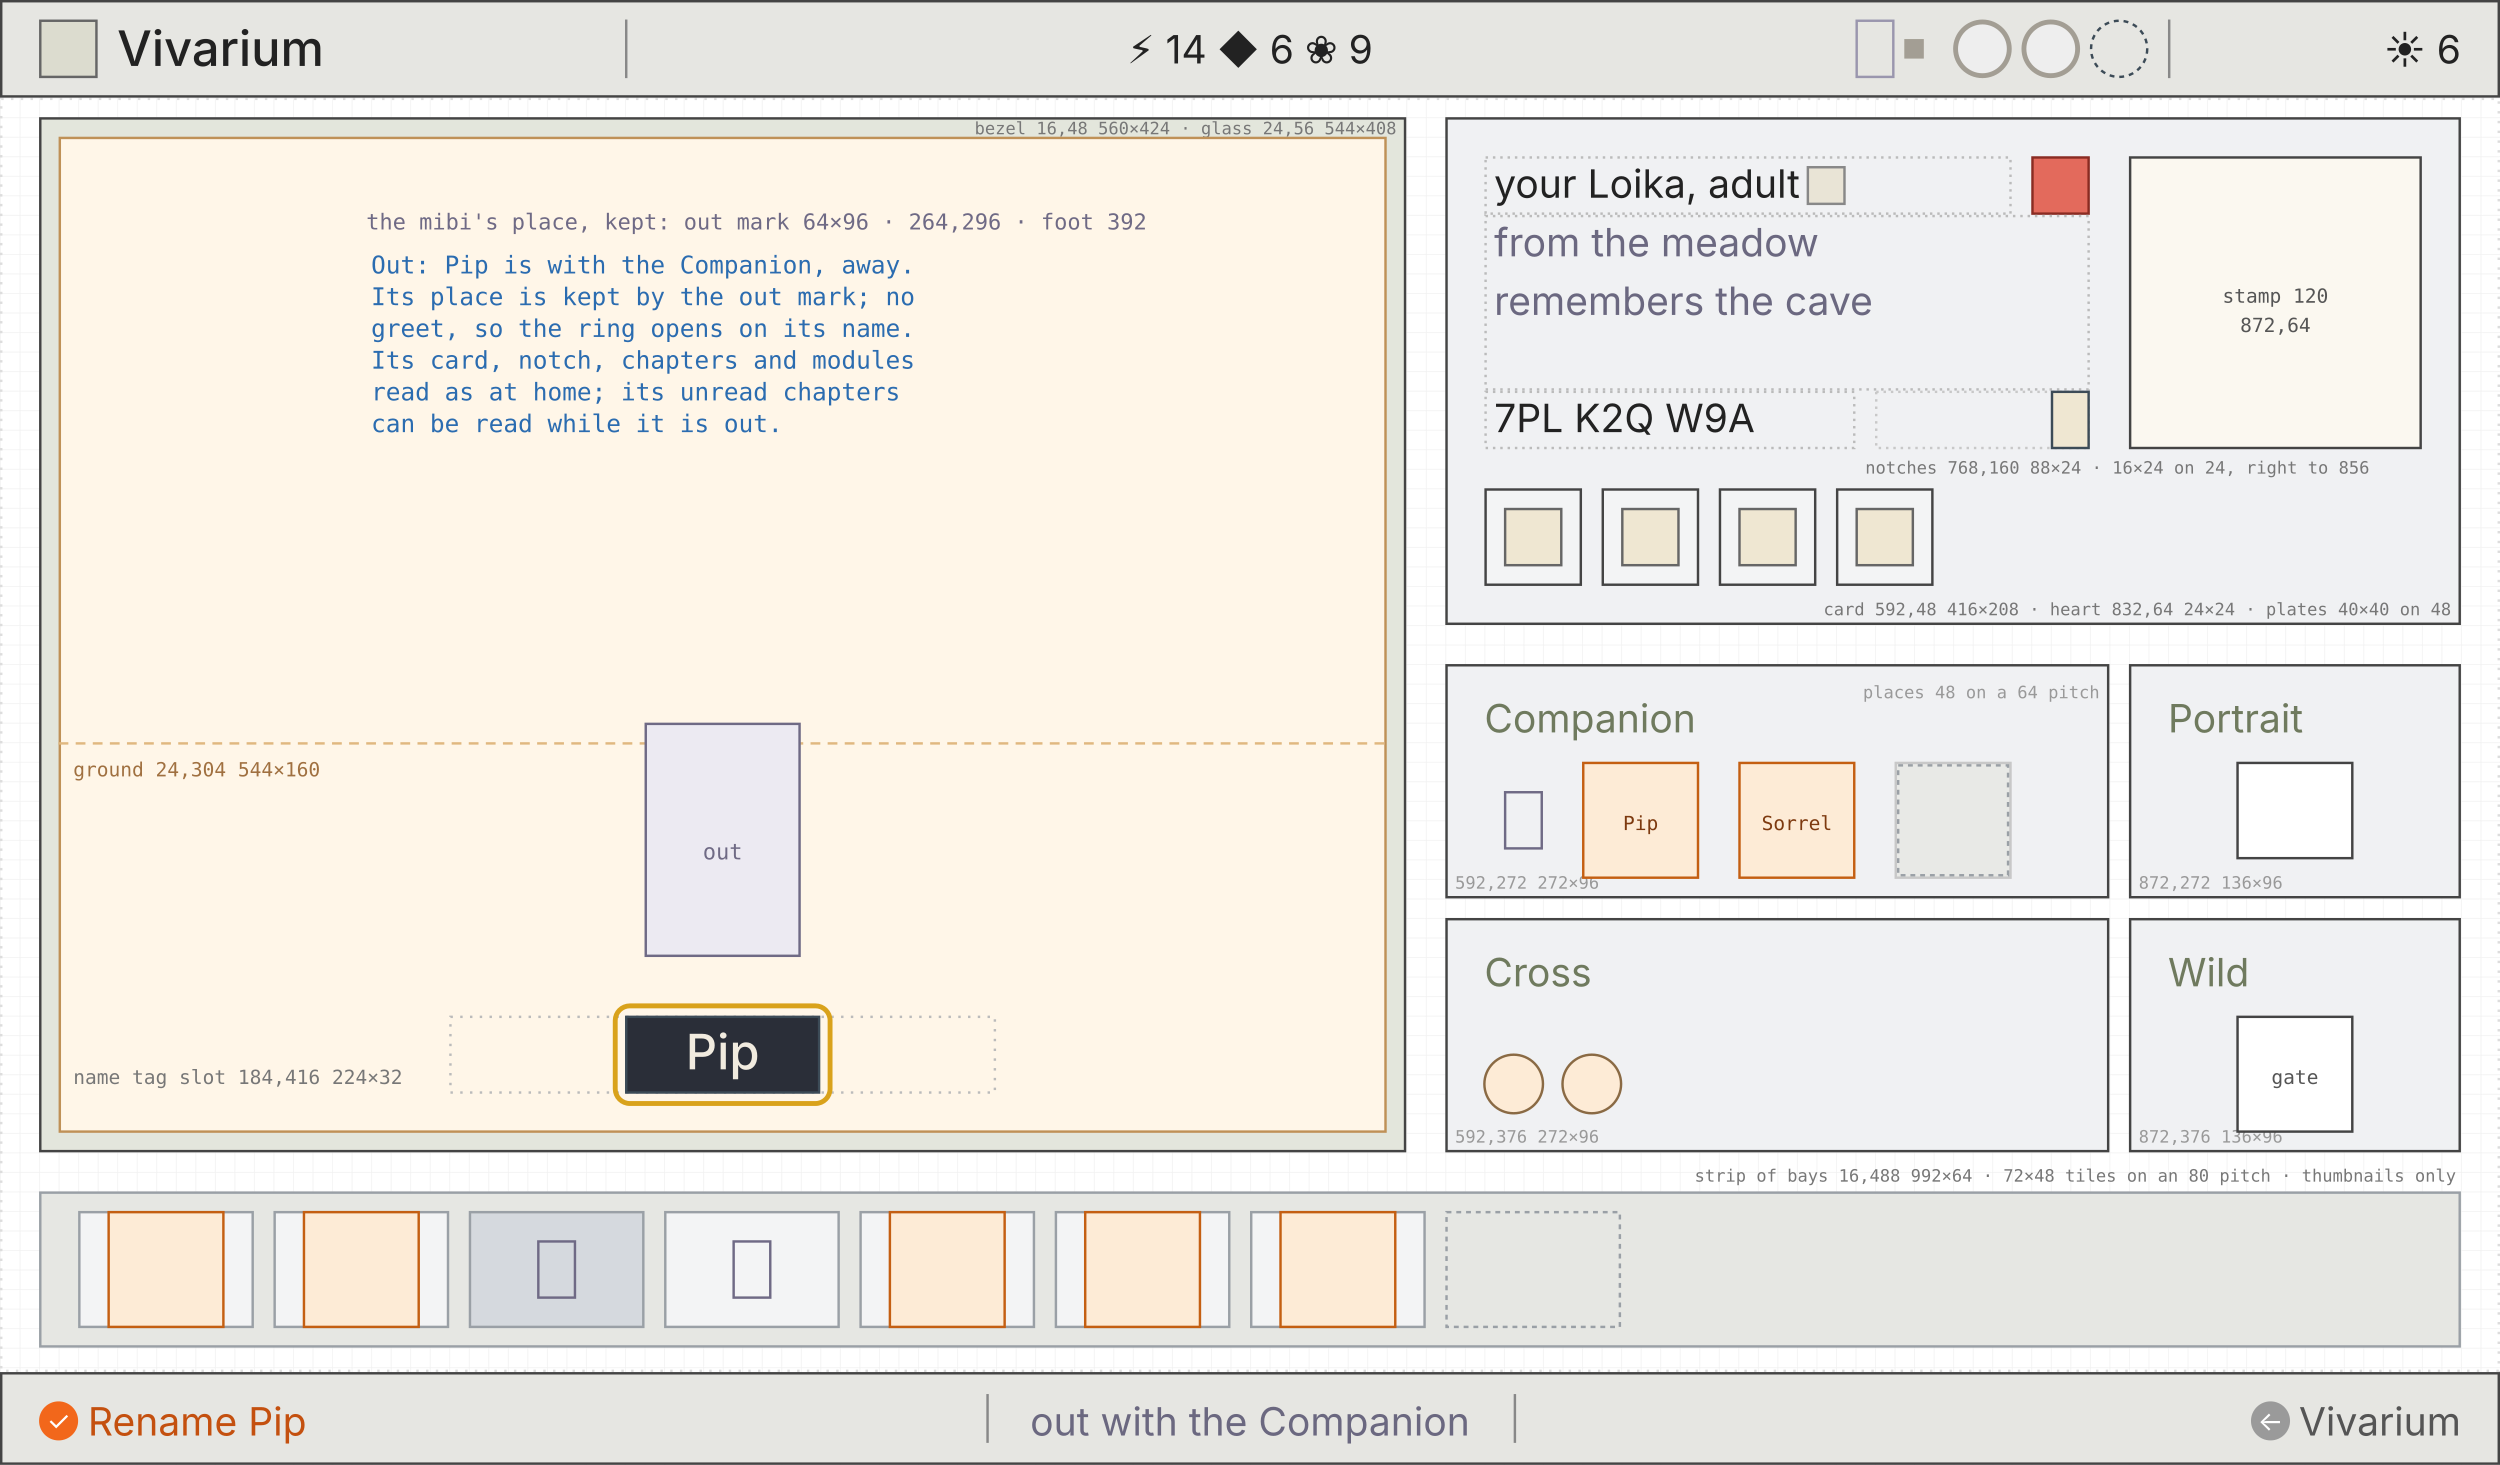
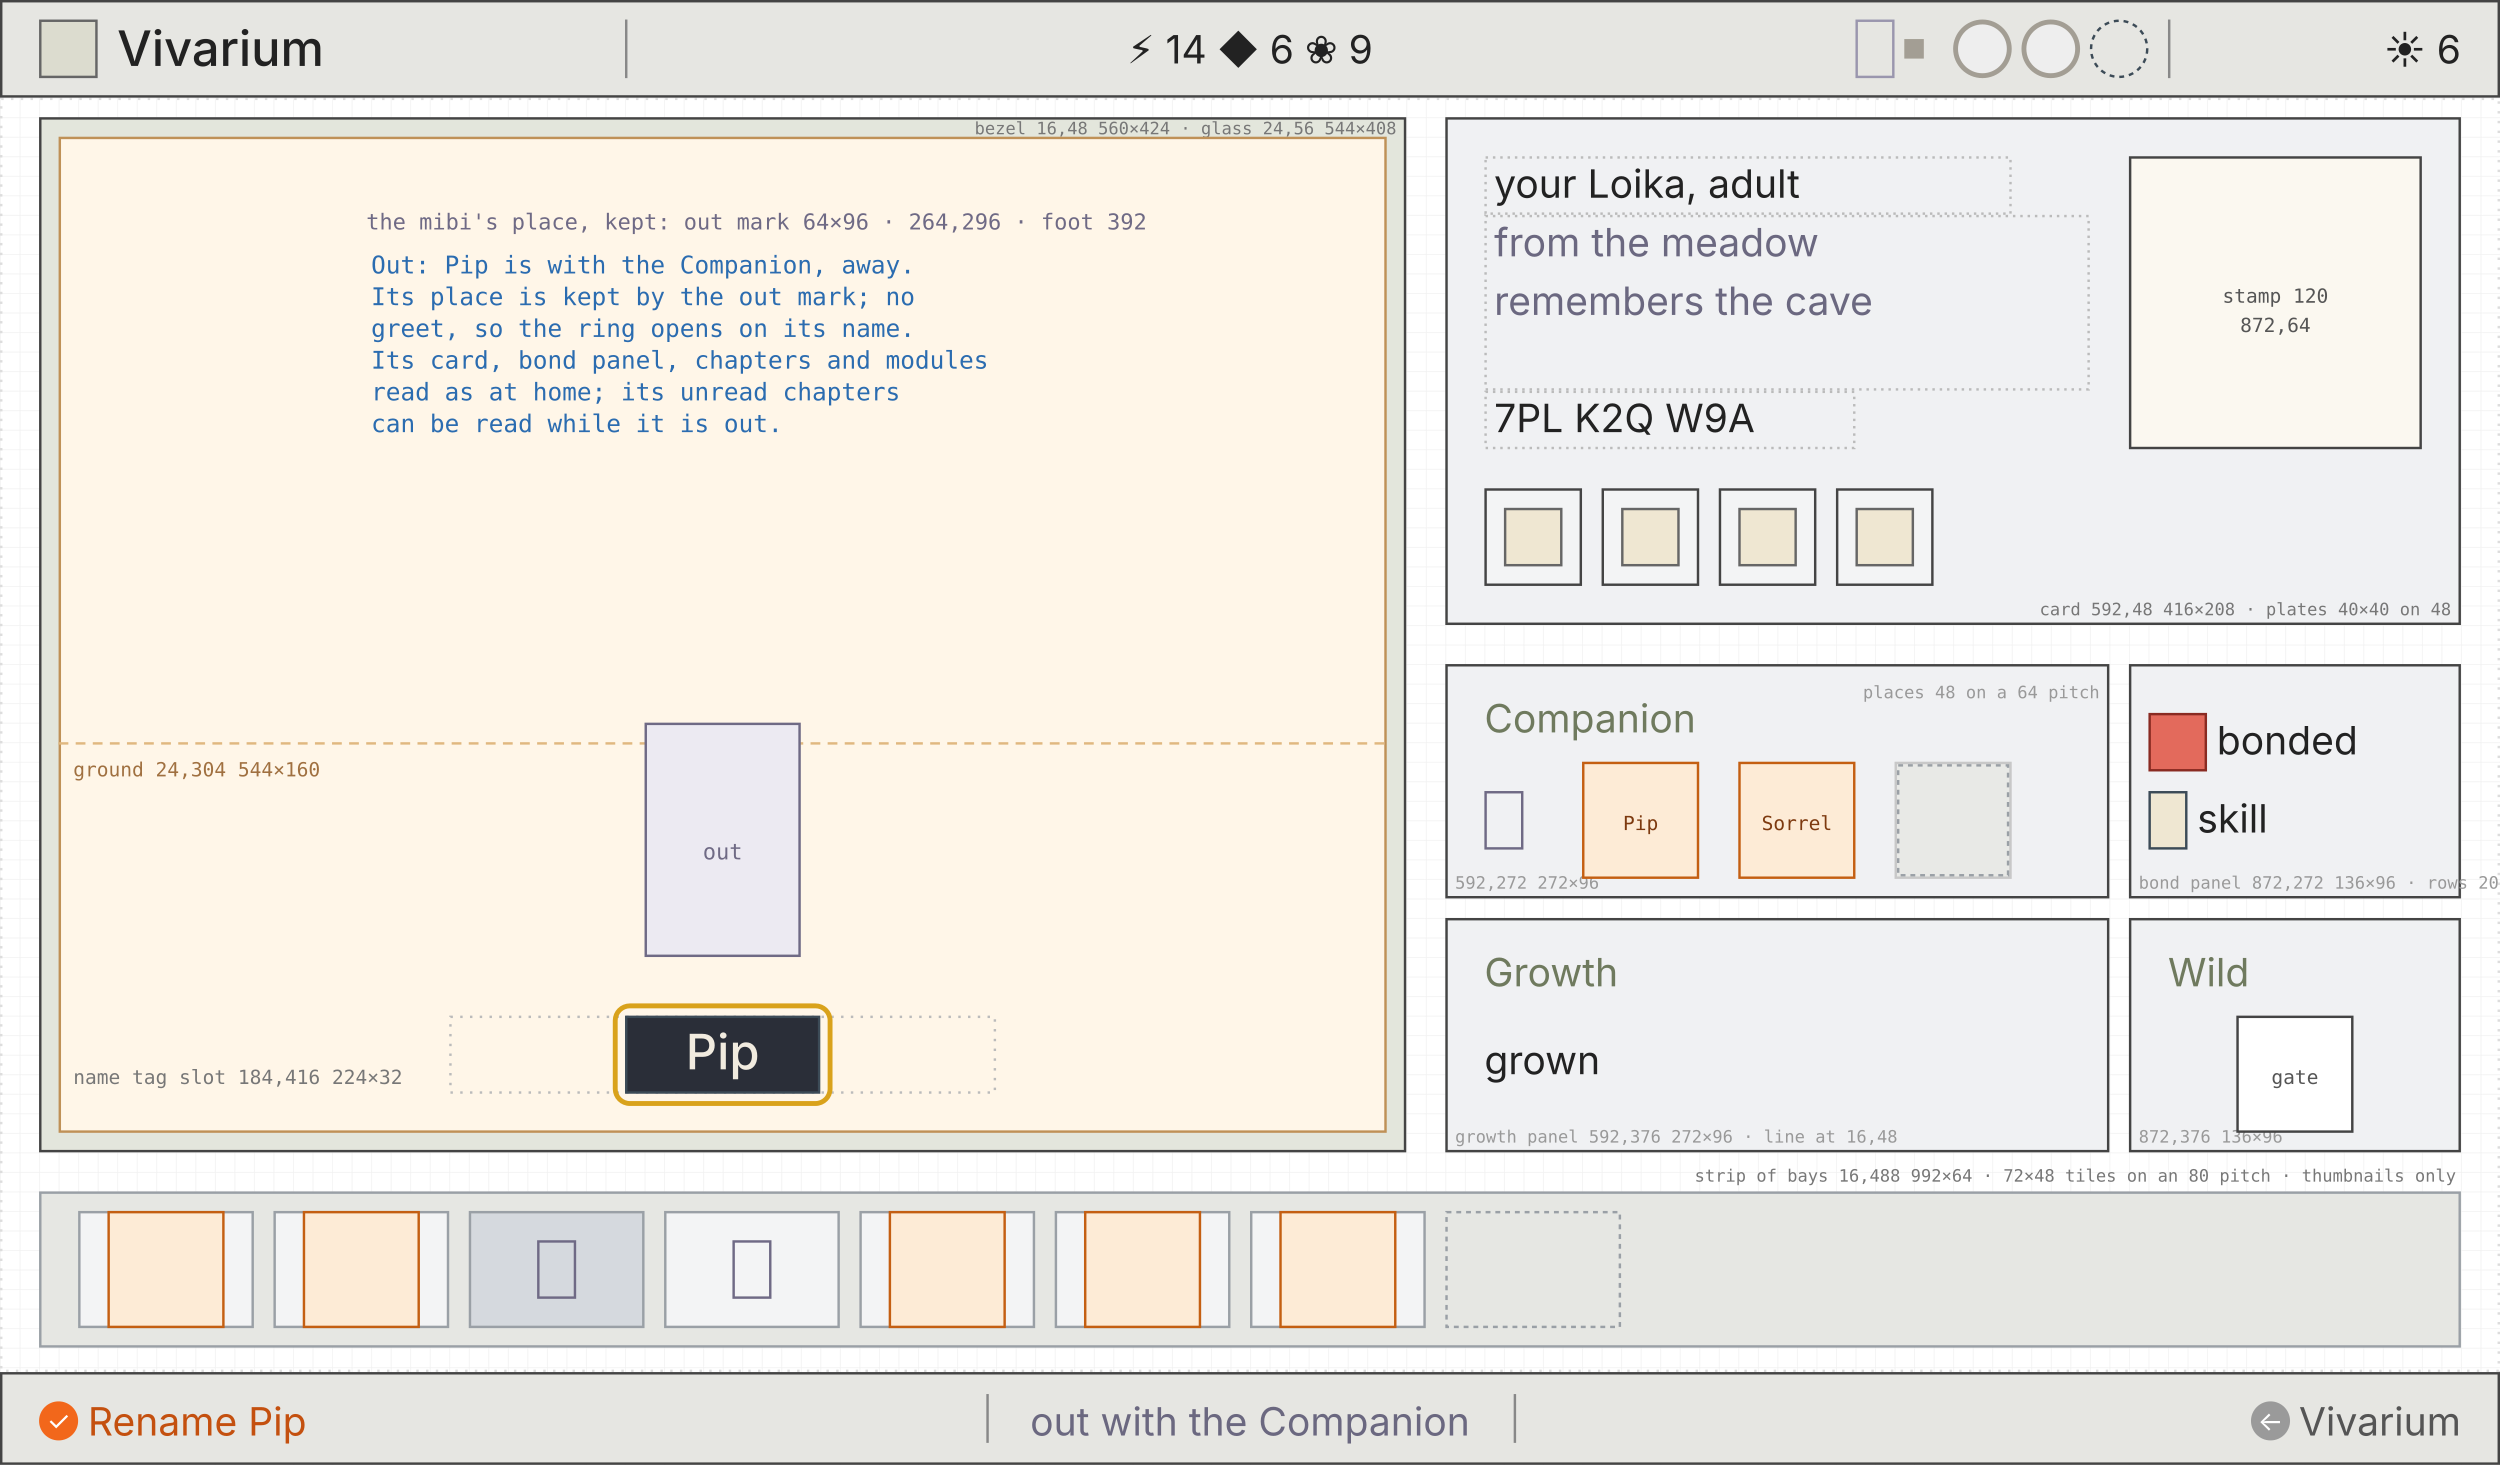
<svg xmlns="http://www.w3.org/2000/svg" viewBox="0 0 1024 600" width="1024" height="600" font-family="Inter, sans-serif">
  <defs>
    <pattern id="g8" width="8" height="8" patternUnits="userSpaceOnUse">
      <path d="M8 0H0V8" fill="none" stroke="#efefef" stroke-width="0.5" />
    </pattern>
  </defs>
  <rect width="1024" height="600" fill="#ffffff" />
  <rect width="1024" height="600" fill="url(#g8)" />
  <rect x="0.5" y="40.5" width="1023" height="521" fill="none" stroke="#ddd" stroke-width="1" stroke-dasharray="1 3" />
  <rect x="16.5" y="48.5" width="559" height="423" fill="#e3e6dc" stroke="#444" stroke-width="1" />
  <text x="572" y="55" font-size="7" fill="#777" text-anchor="end" font-family="DejaVu Sans Mono, ui-monospace, monospace">bezel 16,48 560×424 · glass 24,56 544×408</text>
  <rect x="24.5" y="56.5" width="543" height="407" fill="#fff6e8" stroke="#bf9157" stroke-width="1" />
  <path d="M24 304.5L568 304.5" fill="none" stroke="#e0b880" stroke-width="1" stroke-dasharray="4 3" />
  <text x="30" y="318" font-size="8" fill="#a07040" font-family="DejaVu Sans Mono, ui-monospace, monospace">ground 24,304 544×160</text>
  <rect x="264.5" y="296.5" width="63" height="95" fill="#eceaf2" stroke="#6f6a85" stroke-width="1" />
  <text x="296" y="352" font-size="9" fill="#6f6a85" text-anchor="middle" font-family="DejaVu Sans Mono, ui-monospace, monospace">out</text>
  <text x="150" y="94" font-size="9" fill="#6f6a85" font-family="DejaVu Sans Mono, ui-monospace, monospace">the mibi's place, kept: out mark 64×96 · 264,296 · foot 392</text>
  <text x="152" y="112" font-size="10" fill="#2b6cb0" font-family="DejaVu Sans Mono, ui-monospace, monospace">Out: Pip is with the Companion, away.</text>
  <text x="152" y="125" font-size="10" fill="#2b6cb0" font-family="DejaVu Sans Mono, ui-monospace, monospace">Its place is kept by the out mark; no</text>
  <text x="152" y="138" font-size="10" fill="#2b6cb0" font-family="DejaVu Sans Mono, ui-monospace, monospace">greet, so the ring opens on its name.</text>
-   <text x="152" y="151" font-size="10" fill="#2b6cb0" font-family="DejaVu Sans Mono, ui-monospace, monospace">Its card, notch, chapters and modules</text>
+   <text x="152" y="151" font-size="10" fill="#2b6cb0" font-family="DejaVu Sans Mono, ui-monospace, monospace">Its card, bond panel, chapters and modules</text>
  <text x="152" y="164" font-size="10" fill="#2b6cb0" font-family="DejaVu Sans Mono, ui-monospace, monospace">read as at home; its unread chapters</text>
  <text x="152" y="177" font-size="10" fill="#2b6cb0" font-family="DejaVu Sans Mono, ui-monospace, monospace">can be read while it is out.</text>
  <rect x="184.5" y="416.5" width="223" height="31" fill="none" stroke="#bbb" stroke-width="1" stroke-dasharray="1 3" />
  <rect x="256.5" y="416.5" width="79" height="31" fill="#2a2e38" stroke="#3c4b57" stroke-width="1" />
  <text x="296" y="438" font-size="20" fill="#f1ebdf" text-anchor="middle" font-weight="500">Pip</text>
  <text x="30" y="444" font-size="8" fill="#777" font-family="DejaVu Sans Mono, ui-monospace, monospace">name tag slot 184,416 224×32</text>
  <rect x="252" y="412" width="88" height="40" rx="6" fill="none" stroke="#d9a21b" stroke-width="2" />
  <rect x="592.5" y="48.5" width="415" height="207" fill="#f0f1f3" stroke="#444" stroke-width="1" />
  <rect x="608.5" y="64.5" width="215" height="23" fill="none" stroke="#bbb" stroke-width="1" stroke-dasharray="1 2" />
  <text x="612" y="81" font-size="16" fill="#222">your Loika, adult</text>
-   <rect x="740.5" y="68.5" width="15" height="15" fill="#e9e4d6" stroke="#888" stroke-width="1" />
-   <rect x="832.5" y="64.5" width="23" height="23" fill="#e36a5c" stroke="#8a2b22" stroke-width="1" />
  <rect x="608.5" y="88.5" width="247" height="71" fill="none" stroke="#bbb" stroke-width="1" stroke-dasharray="1 2" />
  <text x="612" y="105" font-size="16" fill="#6b6880">from the meadow</text>
  <text x="612" y="129" font-size="16" fill="#6b6880">remembers the cave</text>
  <rect x="608.5" y="160.5" width="151" height="23" fill="none" stroke="#bbb" stroke-width="1" stroke-dasharray="1 2" />
  <text x="612" y="177" font-size="16" fill="#222">7PL K2Q W9A</text>
-   <rect x="768.5" y="160.5" width="87" height="23" fill="none" stroke="#c8c8c8" stroke-width="1" stroke-dasharray="1 2" />
-   <rect x="840.5" y="160.5" width="15" height="23" fill="#efe7d2" stroke="#3c4b57" stroke-width="1" />
-   <text x="764" y="194" font-size="7" fill="#777" font-family="DejaVu Sans Mono, ui-monospace, monospace">notches 768,160 88×24 · 16×24 on 24, right to 856</text>
  <rect x="872.5" y="64.5" width="119" height="119" fill="#fbf8f0" stroke="#444" stroke-width="1" />
  <text x="932" y="124" font-size="8" fill="#555" text-anchor="middle" font-family="DejaVu Sans Mono, ui-monospace, monospace">stamp 120</text>
  <text x="932" y="136" font-size="8" fill="#555" text-anchor="middle" font-family="DejaVu Sans Mono, ui-monospace, monospace">872,64</text>
  <rect x="608.5" y="200.5" width="39" height="39" fill="#f3f4f5" stroke="#444" stroke-width="1" />
  <rect x="616.5" y="208.5" width="23" height="23" fill="#efe7d2" stroke="#666" stroke-width="1" />
  <rect x="656.5" y="200.5" width="39" height="39" fill="#f3f4f5" stroke="#444" stroke-width="1" />
  <rect x="664.5" y="208.5" width="23" height="23" fill="#efe7d2" stroke="#666" stroke-width="1" />
  <rect x="704.5" y="200.5" width="39" height="39" fill="#f3f4f5" stroke="#444" stroke-width="1" />
  <rect x="712.5" y="208.5" width="23" height="23" fill="#efe7d2" stroke="#666" stroke-width="1" />
  <rect x="752.5" y="200.5" width="39" height="39" fill="#f3f4f5" stroke="#444" stroke-width="1" />
  <rect x="760.5" y="208.5" width="23" height="23" fill="#efe7d2" stroke="#666" stroke-width="1" />
-   <text x="1004" y="252" font-size="7" fill="#777" text-anchor="end" font-family="DejaVu Sans Mono, ui-monospace, monospace">card 592,48 416×208 · heart 832,64 24×24 · plates 40×40 on 48</text>
+   <text x="1004" y="252" font-size="7" fill="#777" text-anchor="end" font-family="DejaVu Sans Mono, ui-monospace, monospace">card 592,48 416×208 · plates 40×40 on 48</text>
  <rect x="592.5" y="272.5" width="271" height="95" fill="#f0f1f3" stroke="#444" stroke-width="1" />
  <text x="608" y="300" font-size="16" fill="#6f7a5e">Companion</text>
  <text x="596" y="364" font-size="7" fill="#999" font-family="DejaVu Sans Mono, ui-monospace, monospace">592,272 272×96</text>
-   <rect x="616.5" y="324.5" width="15" height="23" fill="none" stroke="#6f6a85" stroke-width="1" />
+   <rect x="608.5" y="324.5" width="15" height="23" fill="none" stroke="#6f6a85" stroke-width="1" />
  <rect x="648.5" y="312.5" width="47" height="47" fill="#fdebd6" stroke="#c45f12" stroke-width="1" />
  <text x="672" y="340" font-size="8" fill="#7d3a10" text-anchor="middle" font-family="DejaVu Sans Mono, ui-monospace, monospace">Pip</text>
  <rect x="712.5" y="312.5" width="47" height="47" fill="#fdebd6" stroke="#c45f12" stroke-width="1" />
  <text x="736" y="340" font-size="8" fill="#7d3a10" text-anchor="middle" font-family="DejaVu Sans Mono, ui-monospace, monospace">Sorrel</text>
  <rect x="776.5" y="312.5" width="47" height="47" fill="#e8e9e6" stroke="#c8c8c8" stroke-width="1" />
  <rect x="777.5" y="313.5" width="45" height="45" fill="none" stroke="#9aa0a6" stroke-width="1" stroke-dasharray="2 2" />
  <text x="860" y="286" font-size="7" fill="#999" text-anchor="end" font-family="DejaVu Sans Mono, ui-monospace, monospace">places 48 on a 64 pitch</text>
  <rect x="872.5" y="272.5" width="135" height="95" fill="#f0f1f3" stroke="#444" stroke-width="1" />
-   <text x="888" y="300" font-size="16" fill="#6f7a5e">Portrait</text>
-   <text x="876" y="364" font-size="7" fill="#999" font-family="DejaVu Sans Mono, ui-monospace, monospace">872,272 136×96</text>
-   <rect x="916.5" y="312.5" width="47" height="39" fill="#ffffff" stroke="#444" stroke-width="1" />
+   <rect x="880.5" y="292.5" width="23" height="23" fill="#e36a5c" stroke="#8a2b22" stroke-width="1" />
+   <text x="908" y="309" font-size="16" fill="#222">bonded</text>
+   <rect x="880.5" y="324.5" width="15" height="23" fill="#efe7d2" stroke="#3c4b57" stroke-width="1" />
+   <text x="900" y="341" font-size="16" fill="#222">skill</text>
+   <text x="876" y="364" font-size="7" fill="#999" font-family="DejaVu Sans Mono, ui-monospace, monospace">bond panel 872,272 136×96 · rows 20 and 52</text>
  <rect x="592.5" y="376.5" width="271" height="95" fill="#f0f1f3" stroke="#444" stroke-width="1" />
-   <text x="608" y="404" font-size="16" fill="#6f7a5e">Cross</text>
-   <text x="596" y="468" font-size="7" fill="#999" font-family="DejaVu Sans Mono, ui-monospace, monospace">592,376 272×96</text>
-   <circle cx="620" cy="444" r="12" fill="#fdebd6" stroke="#8a6a44" stroke-width="1" />
-   <circle cx="652" cy="444" r="12" fill="#fdebd6" stroke="#8a6a44" stroke-width="1" />
+   <text x="608" y="404" font-size="16" fill="#6f7a5e">Growth</text>
+   <text x="608" y="440" font-size="16" fill="#222">grown</text>
+   <text x="596" y="468" font-size="7" fill="#999" font-family="DejaVu Sans Mono, ui-monospace, monospace">growth panel 592,376 272×96 · line at 16,48</text>
  <rect x="872.5" y="376.5" width="135" height="95" fill="#f0f1f3" stroke="#444" stroke-width="1" />
  <text x="888" y="404" font-size="16" fill="#6f7a5e">Wild</text>
  <text x="876" y="468" font-size="7" fill="#999" font-family="DejaVu Sans Mono, ui-monospace, monospace">872,376 136×96</text>
  <rect x="916.5" y="416.5" width="47" height="47" fill="#ffffff" stroke="#444" stroke-width="1" />
  <text x="940" y="444" font-size="8" fill="#555" text-anchor="middle" font-family="DejaVu Sans Mono, ui-monospace, monospace">gate</text>
  <rect x="16.5" y="488.5" width="991" height="63" fill="#e6e7e3" stroke="#9aa0a6" stroke-width="1" />
  <rect x="32.5" y="496.5" width="71" height="47" fill="#f3f4f5" stroke="#9aa0a6" stroke-width="1" />
  <rect x="44.5" y="496.5" width="47" height="47" fill="#fdebd6" stroke="#c45f12" stroke-width="1" />
  <rect x="112.5" y="496.5" width="71" height="47" fill="#f3f4f5" stroke="#9aa0a6" stroke-width="1" />
  <rect x="124.5" y="496.5" width="47" height="47" fill="#fdebd6" stroke="#c45f12" stroke-width="1" />
  <rect x="192.5" y="496.5" width="71" height="47" fill="#d5d9de" stroke="#9aa0a6" stroke-width="1" />
  <rect x="220.5" y="508.5" width="15" height="23" fill="none" stroke="#6f6a85" stroke-width="1" />
  <rect x="272.5" y="496.5" width="71" height="47" fill="#f3f4f5" stroke="#9aa0a6" stroke-width="1" />
  <rect x="300.5" y="508.5" width="15" height="23" fill="none" stroke="#6f6a85" stroke-width="1" />
  <rect x="352.5" y="496.5" width="71" height="47" fill="#f3f4f5" stroke="#9aa0a6" stroke-width="1" />
  <rect x="364.5" y="496.5" width="47" height="47" fill="#fdebd6" stroke="#c45f12" stroke-width="1" />
  <rect x="432.5" y="496.5" width="71" height="47" fill="#f3f4f5" stroke="#9aa0a6" stroke-width="1" />
  <rect x="444.5" y="496.5" width="47" height="47" fill="#fdebd6" stroke="#c45f12" stroke-width="1" />
  <rect x="512.5" y="496.5" width="71" height="47" fill="#f3f4f5" stroke="#9aa0a6" stroke-width="1" />
  <rect x="524.5" y="496.5" width="47" height="47" fill="#fdebd6" stroke="#c45f12" stroke-width="1" />
  <rect x="592.5" y="496.5" width="71" height="47" fill="none" stroke="#9aa0a6" stroke-width="1" stroke-dasharray="2 2" />
  <text x="1006" y="484" font-size="7" fill="#777" text-anchor="end" font-family="DejaVu Sans Mono, ui-monospace, monospace">strip of bays 16,488 992×64 · 72×48 tiles on an 80 pitch · thumbnails only</text>
  <rect x="0.5" y="0.5" width="1023" height="39" fill="#e6e6e2" stroke="#444" stroke-width="1" />
  <rect x="16.5" y="8.5" width="23" height="23" fill="#dcdccf" stroke="#666" stroke-width="1" />
  <text x="48" y="27" font-size="20" fill="#222" font-weight="500">Vivarium</text>
  <path d="M256 8h1v24h-1z" fill="#888" />
  <path d="M888 8h1v24h-1z" fill="#888" />
  <text x="512" y="26" font-size="16" fill="#222" text-anchor="middle">⚡ 14   ◆ 6   ❀ 9</text>
  <rect x="760.5" y="8.5" width="15" height="23" fill="none" stroke="#9a96ae" stroke-width="1" />
  <path d="M780 16h8v8h-8z" fill="#a39e94" />
  <circle cx="812" cy="20" r="11" fill="#eee" stroke="#a39e94" stroke-width="2" />
  <circle cx="840" cy="20" r="11" fill="#eee" stroke="#a39e94" stroke-width="2" />
  <circle cx="868" cy="20" r="11.5" fill="none" stroke="#3c4b57" stroke-width="1" stroke-dasharray="2 2" />
  <text x="1008" y="26" font-size="16" fill="#222" text-anchor="end">☀ 6</text>
  <rect x="0.5" y="562.5" width="1023" height="37" fill="#e6e6e2" stroke="#444" stroke-width="1" />
  <path d="M404 571h1v20h-1z" fill="#888" />
  <path d="M620 571h1v20h-1z" fill="#888" />
  <circle cx="24" cy="582" r="8" fill="#f2671b" />
  <text x="24" y="586" font-size="11" fill="#fff" text-anchor="middle">✓</text>
  <text x="36" y="588" font-size="16" fill="#c4500f">Rename Pip</text>
  <text x="512" y="588" font-size="16" fill="#6b6880" text-anchor="middle">out with the Companion</text>
  <circle cx="930" cy="582" r="8" fill="#9a9a9a" />
  <text x="930" y="586" font-size="11" fill="#fff" text-anchor="middle">←</text>
  <text x="1008" y="588" font-size="16" fill="#555" text-anchor="end">Vivarium</text>
</svg>
